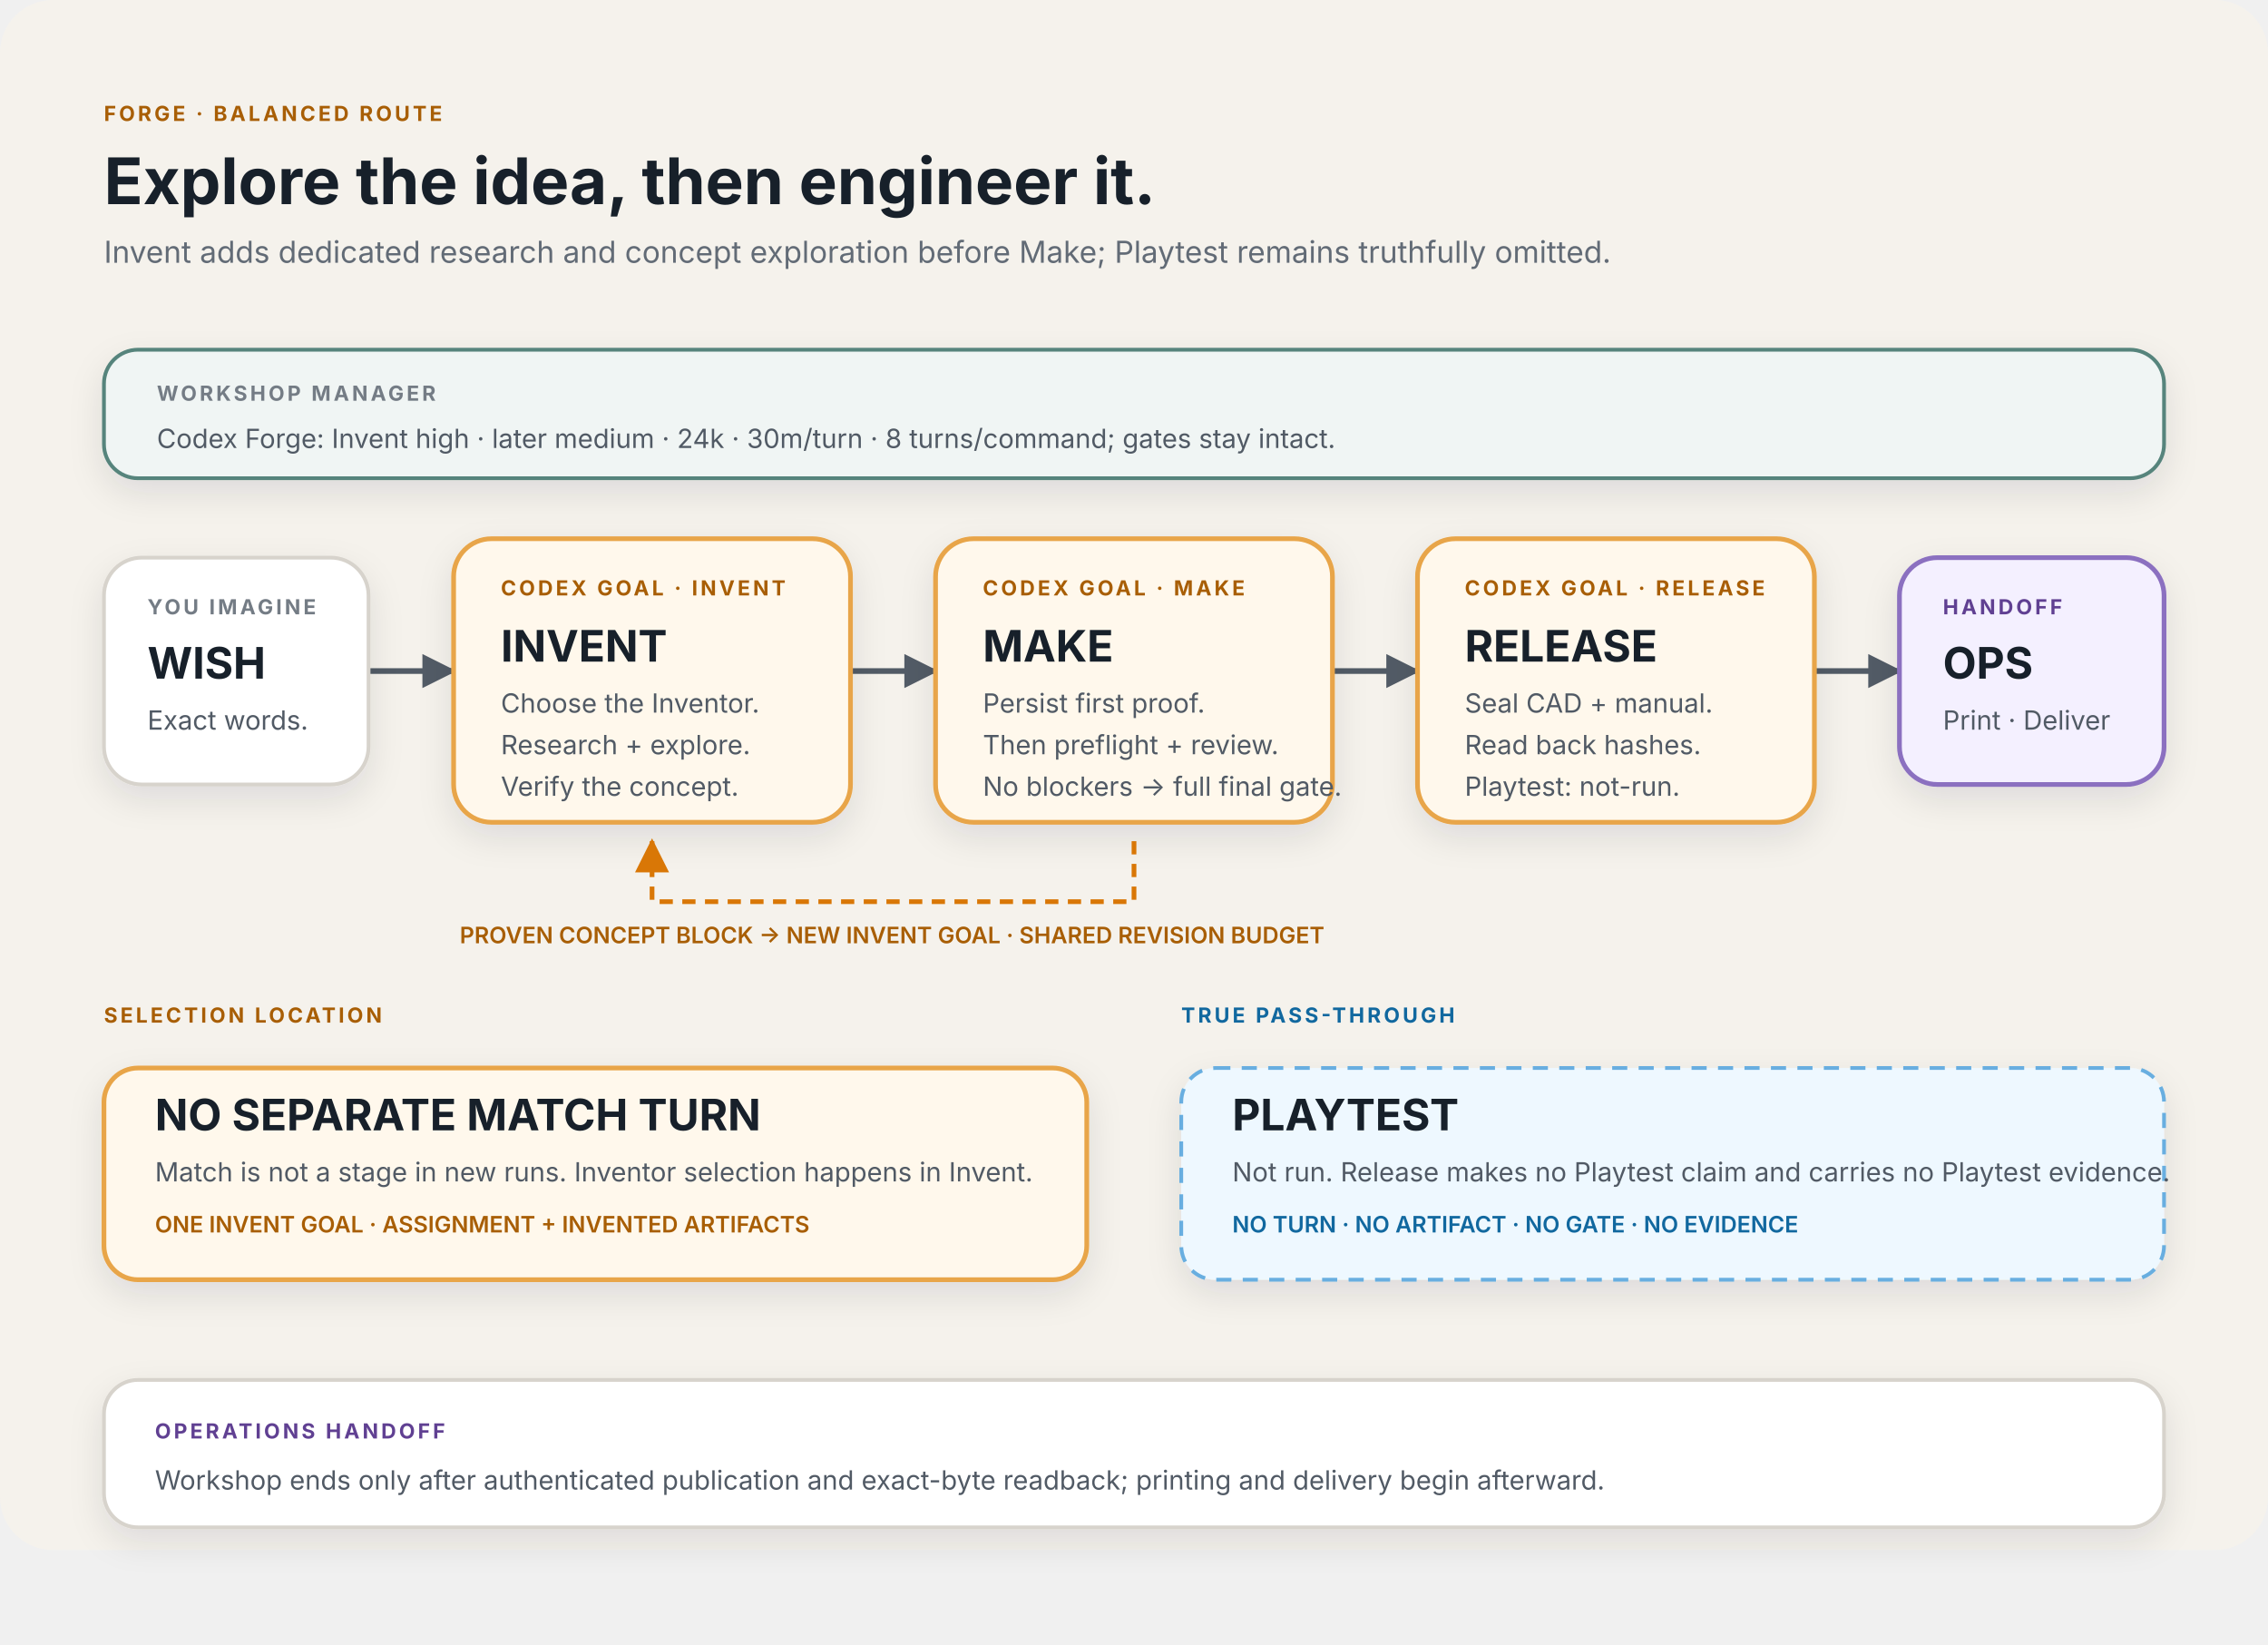
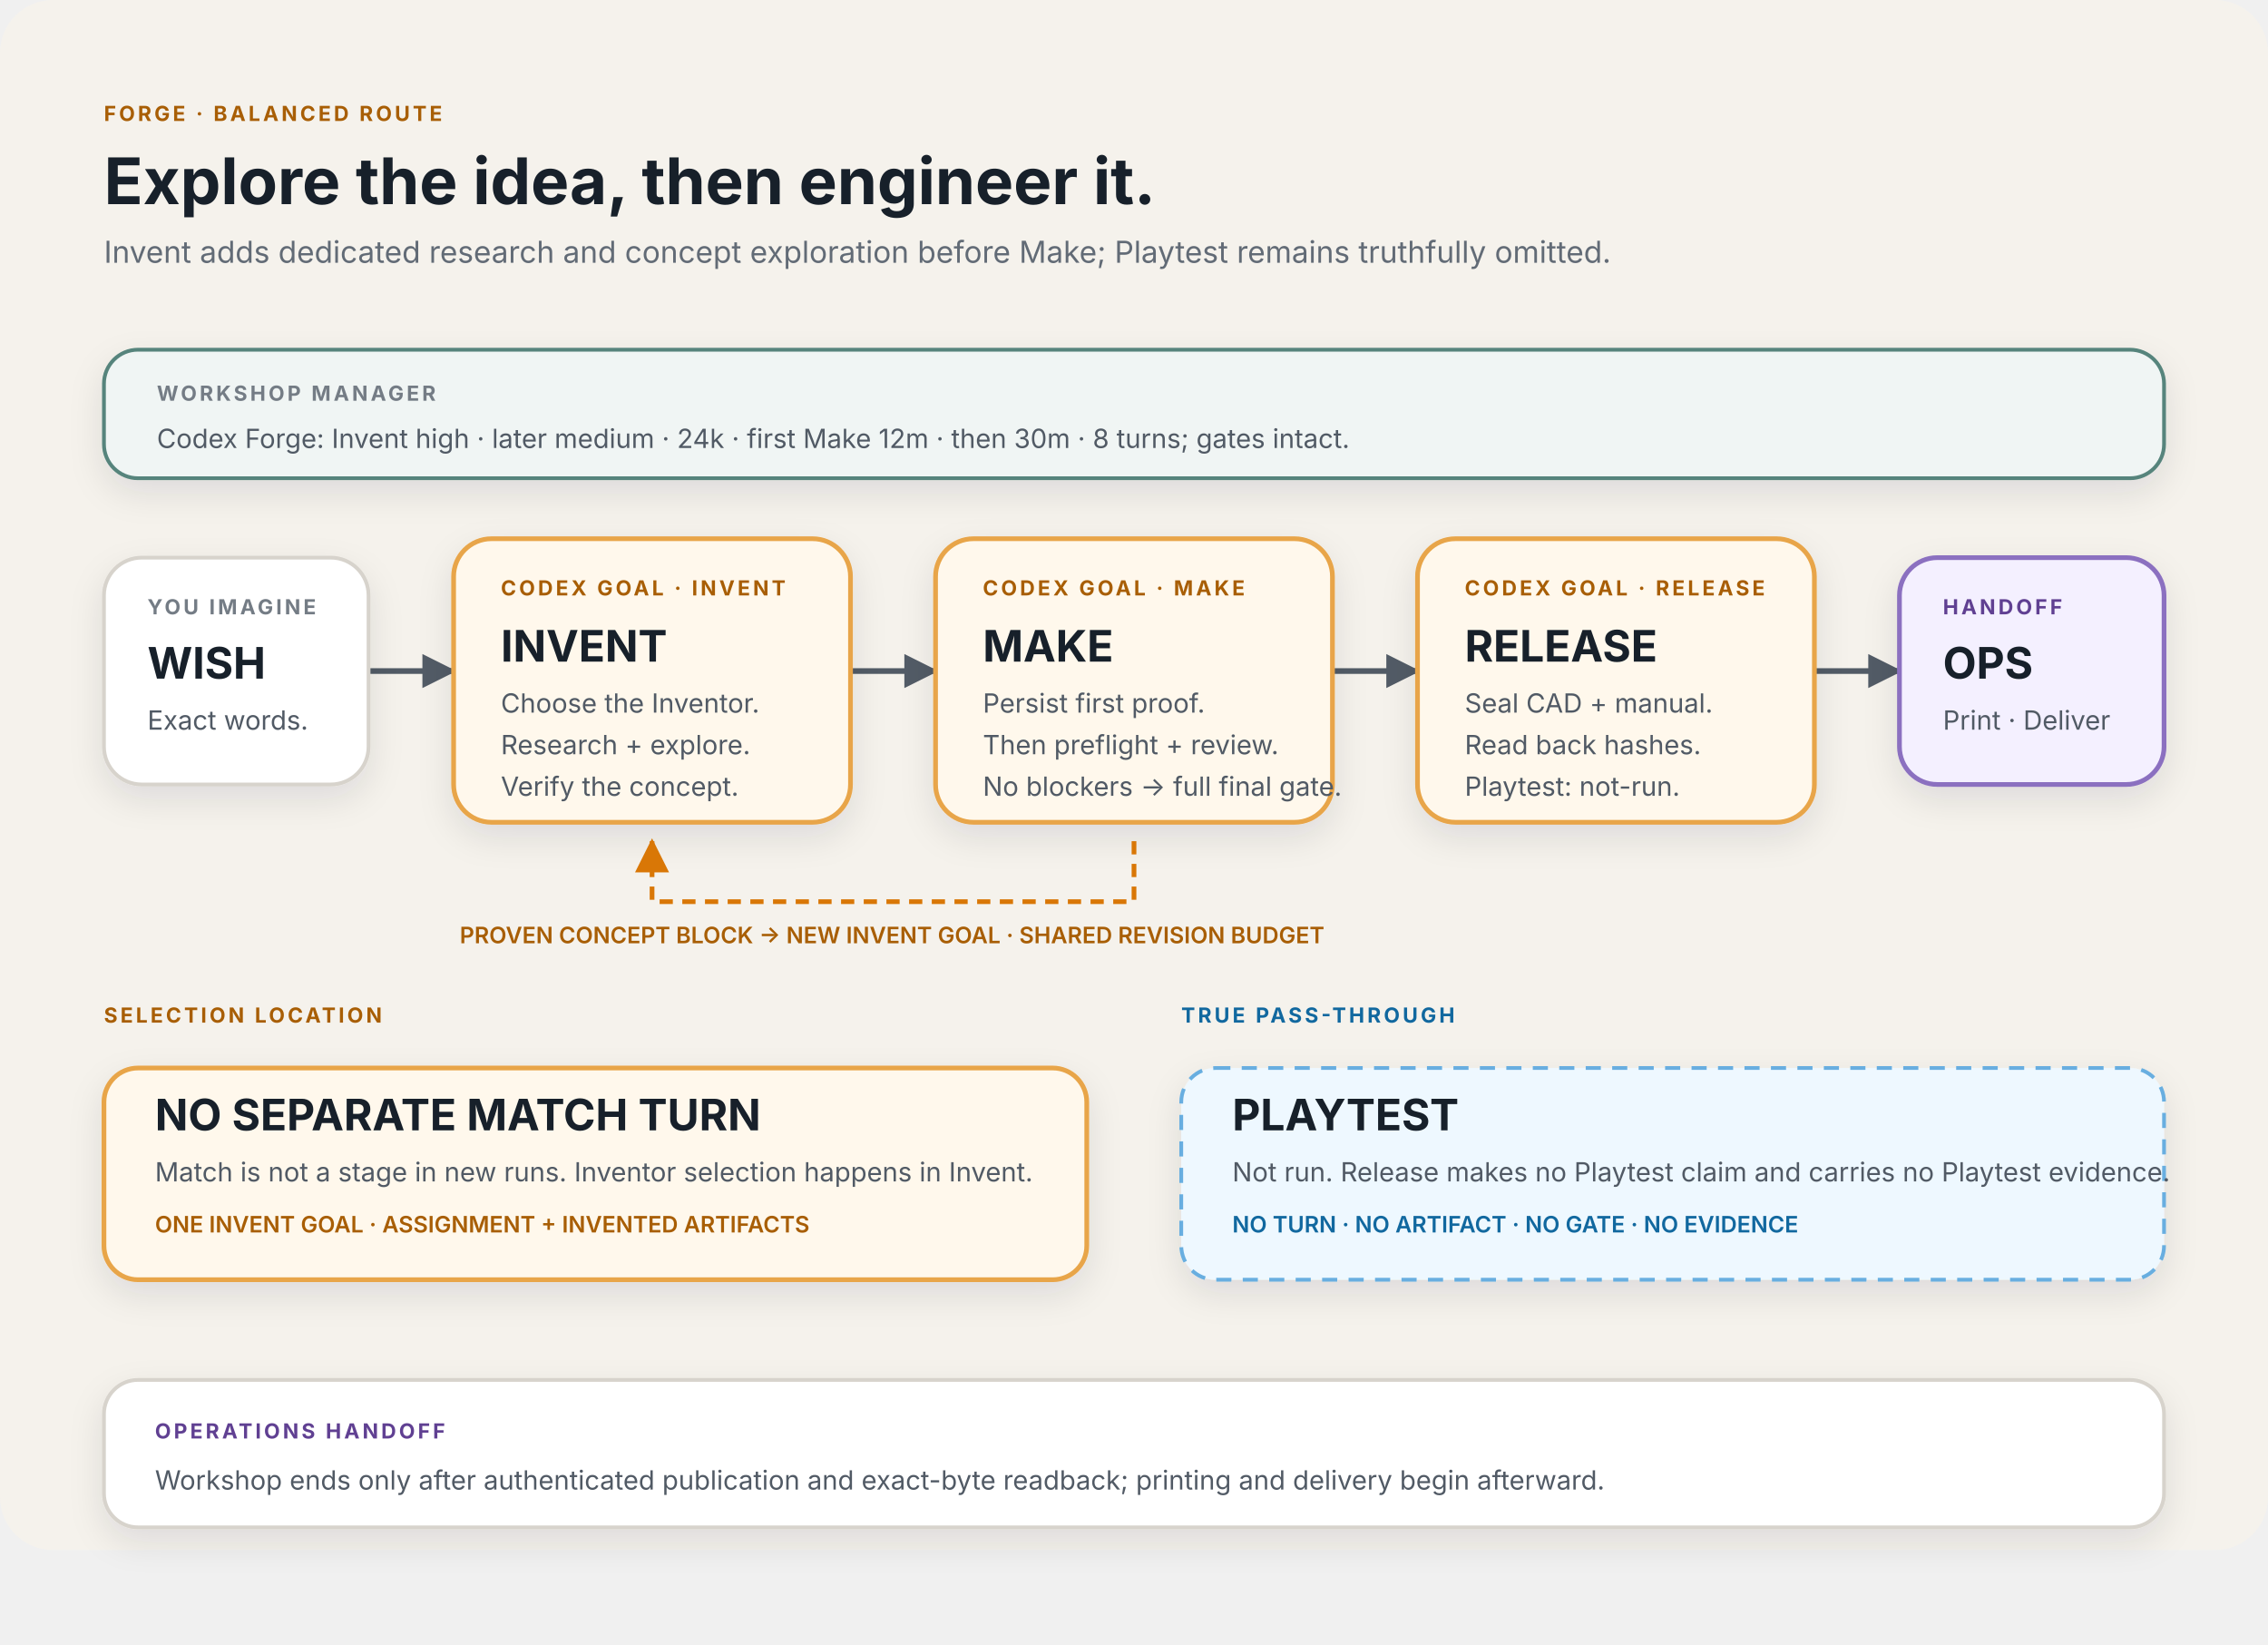
<svg xmlns="http://www.w3.org/2000/svg" viewBox="0 0 1200 870" role="img" aria-labelledby="title description">
  <defs>
    <filter id="shadow" x="-20%" y="-25%" width="140%" height="170%">
      <feDropShadow dx="0" dy="7" stdDeviation="9" flood-color="#17202a" flood-opacity="0.10" />
    </filter>
    <marker id="arrow" viewBox="0 0 12 12" markerWidth="18" markerHeight="18" refX="11" refY="6" orient="auto" markerUnits="userSpaceOnUse" overflow="visible">
      <polygon points="0,0 12,6 0,12" fill="#525b66" />
    </marker>
    <marker id="arrow-repair" viewBox="0 0 12 12" markerWidth="18" markerHeight="18" refX="11" refY="6" orient="auto" markerUnits="userSpaceOnUse" overflow="visible">
      <polygon points="0,0 12,6 0,12" fill="#d97706" />
    </marker>
    <style>
      .title { font: 700 34px -apple-system, BlinkMacSystemFont, "Segoe UI", sans-serif; fill: #17202a; }
      .subtitle { font: 400 16px -apple-system, BlinkMacSystemFont, "Segoe UI", sans-serif; fill: #626b76; }
      .eyebrow { font: 700 11px -apple-system, BlinkMacSystemFont, "Segoe UI", sans-serif; letter-spacing: 1.5px; fill: #747c85; }
      .heading { font: 700 23px -apple-system, BlinkMacSystemFont, "Segoe UI", sans-serif; fill: #17202a; }
      .body { font: 400 14px -apple-system, BlinkMacSystemFont, "Segoe UI", sans-serif; fill: #515a65; }
      .small { font: 600 12px -apple-system, BlinkMacSystemFont, "Segoe UI", sans-serif; fill: #626b76; }
      .route { fill: none; stroke: #525b66; stroke-width: 3; marker-end: url(#arrow); }
      .repair { fill: none; stroke: #d97706; stroke-width: 2.5; stroke-dasharray: 7 5; marker-end: url(#arrow-repair); }
      .node { fill: #ffffff; stroke: #d7d3cc; stroke-width: 2; }
      .manager { fill: #f0f5f4; stroke: #56847c; stroke-width: 2; }
      .active { fill: #fff8ec; stroke: #e8a548; stroke-width: 2.5; }
      .skip { fill: #eef8ff; stroke: #67aee0; stroke-width: 2; stroke-dasharray: 8 6; }
      .ops { fill: #f4f0ff; stroke: #8b6fc0; stroke-width: 2.5; }
      .orange { fill: #a85e05; }
      .blue { fill: #11689f; }
      .purple { fill: #604092; }
    </style>
  </defs>
  <rect width="1200" height="820" rx="28" fill="#f5f2ec" />
  <text x="55" y="64" class="eyebrow orange">FORGE · BALANCED ROUTE</text>
  <text x="55" y="108" class="title">Explore the idea, then engineer it.</text>
  <text x="55" y="139" class="subtitle">Invent adds dedicated research and concept exploration before Make; Playtest remains truthfully omitted.</text>
  <g filter="url(#shadow)">
    <rect x="55" y="185" width="1090" height="68" rx="18" class="manager" />
  </g>
  <text x="83" y="212" class="eyebrow" fill="#376b61">WORKSHOP MANAGER</text>
-   <text x="83" y="237" class="body">Codex Forge: Invent high · later medium · 24k · 30m/turn · 8 turns/command; gates stay intact.</text>
+   <text x="83" y="237" class="body">Codex Forge: Invent high · later medium · 24k · first Make 12m · then 30m · 8 turns; gates intact.</text>
  <path class="route" d="M 195 355 H 240" />
  <path class="route" d="M 450 355 H 495" />
  <path class="route" d="M 705 355 H 750" />
  <path class="route" d="M 960 355 H 1005" />
  <g filter="url(#shadow)">
    <rect x="55" y="295" width="140" height="120" rx="20" class="node" />
  </g>
  <text x="78" y="325" class="eyebrow">YOU IMAGINE</text>
  <text x="78" y="359" class="heading">WISH</text>
  <text x="78" y="386" class="body">Exact words.</text>
  <g filter="url(#shadow)">
    <rect x="240" y="285" width="210" height="150" rx="20" class="active" />
  </g>
  <text x="265" y="315" class="eyebrow orange">CODEX GOAL · INVENT</text>
  <text x="265" y="350" class="heading">INVENT</text>
  <text x="265" y="377" class="body">Choose the Inventor.</text>
  <text x="265" y="399" class="body">Research + explore.</text>
  <text x="265" y="421" class="body">Verify the concept.</text>
  <g filter="url(#shadow)">
    <rect x="495" y="285" width="210" height="150" rx="20" class="active" />
  </g>
  <text x="520" y="315" class="eyebrow orange">CODEX GOAL · MAKE</text>
  <text x="520" y="350" class="heading">MAKE</text>
  <text x="520" y="377" class="body">Persist first proof.</text>
  <text x="520" y="399" class="body">Then preflight + review.</text>
  <text x="520" y="421" class="body">No blockers → full final gate.</text>
  <g filter="url(#shadow)">
    <rect x="750" y="285" width="210" height="150" rx="20" class="active" />
  </g>
  <text x="775" y="315" class="eyebrow orange">CODEX GOAL · RELEASE</text>
  <text x="775" y="350" class="heading">RELEASE</text>
  <text x="775" y="377" class="body">Seal CAD + manual.</text>
  <text x="775" y="399" class="body">Read back hashes.</text>
  <text x="775" y="421" class="body">Playtest: not-run.</text>
  <g filter="url(#shadow)">
    <rect x="1005" y="295" width="140" height="120" rx="20" class="ops" />
  </g>
  <text x="1028" y="325" class="eyebrow purple">HANDOFF</text>
  <text x="1028" y="359" class="heading">OPS</text>
  <text x="1028" y="386" class="body">Print · Deliver</text>
  <path class="repair" d="M 600 445 V 477 H 345 V 445" />
  <text x="472" y="499" text-anchor="middle" class="small orange">PROVEN CONCEPT BLOCK → NEW INVENT GOAL · SHARED REVISION BUDGET</text>
  <text x="55" y="541" class="eyebrow orange">SELECTION LOCATION</text>
  <g filter="url(#shadow)">
    <rect x="55" y="565" width="520" height="112" rx="18" class="active" />
  </g>
  <text x="82" y="598" class="heading">NO SEPARATE MATCH TURN</text>
  <text x="82" y="625" class="body">Match is not a stage in new runs. Inventor selection happens in Invent.</text>
  <text x="82" y="652" class="small orange">ONE INVENT GOAL · ASSIGNMENT + INVENTED ARTIFACTS</text>
  <text x="625" y="541" class="eyebrow blue">TRUE PASS-THROUGH</text>
  <g filter="url(#shadow)">
    <rect x="625" y="565" width="520" height="112" rx="18" class="skip" />
  </g>
  <text x="652" y="598" class="heading">PLAYTEST</text>
  <text x="652" y="625" class="body">Not run. Release makes no Playtest claim and carries no Playtest evidence.</text>
  <text x="652" y="652" class="small blue">NO TURN · NO ARTIFACT · NO GATE · NO EVIDENCE</text>
  <g filter="url(#shadow)">
    <rect x="55" y="730" width="1090" height="78" rx="18" fill="#ffffff" stroke="#d7d3cc" stroke-width="2" />
  </g>
  <text x="82" y="761" class="eyebrow purple">OPERATIONS HANDOFF</text>
  <text x="82" y="788" class="body">Workshop ends only after authenticated publication and exact-byte readback; printing and delivery begin afterward.</text>
</svg>
